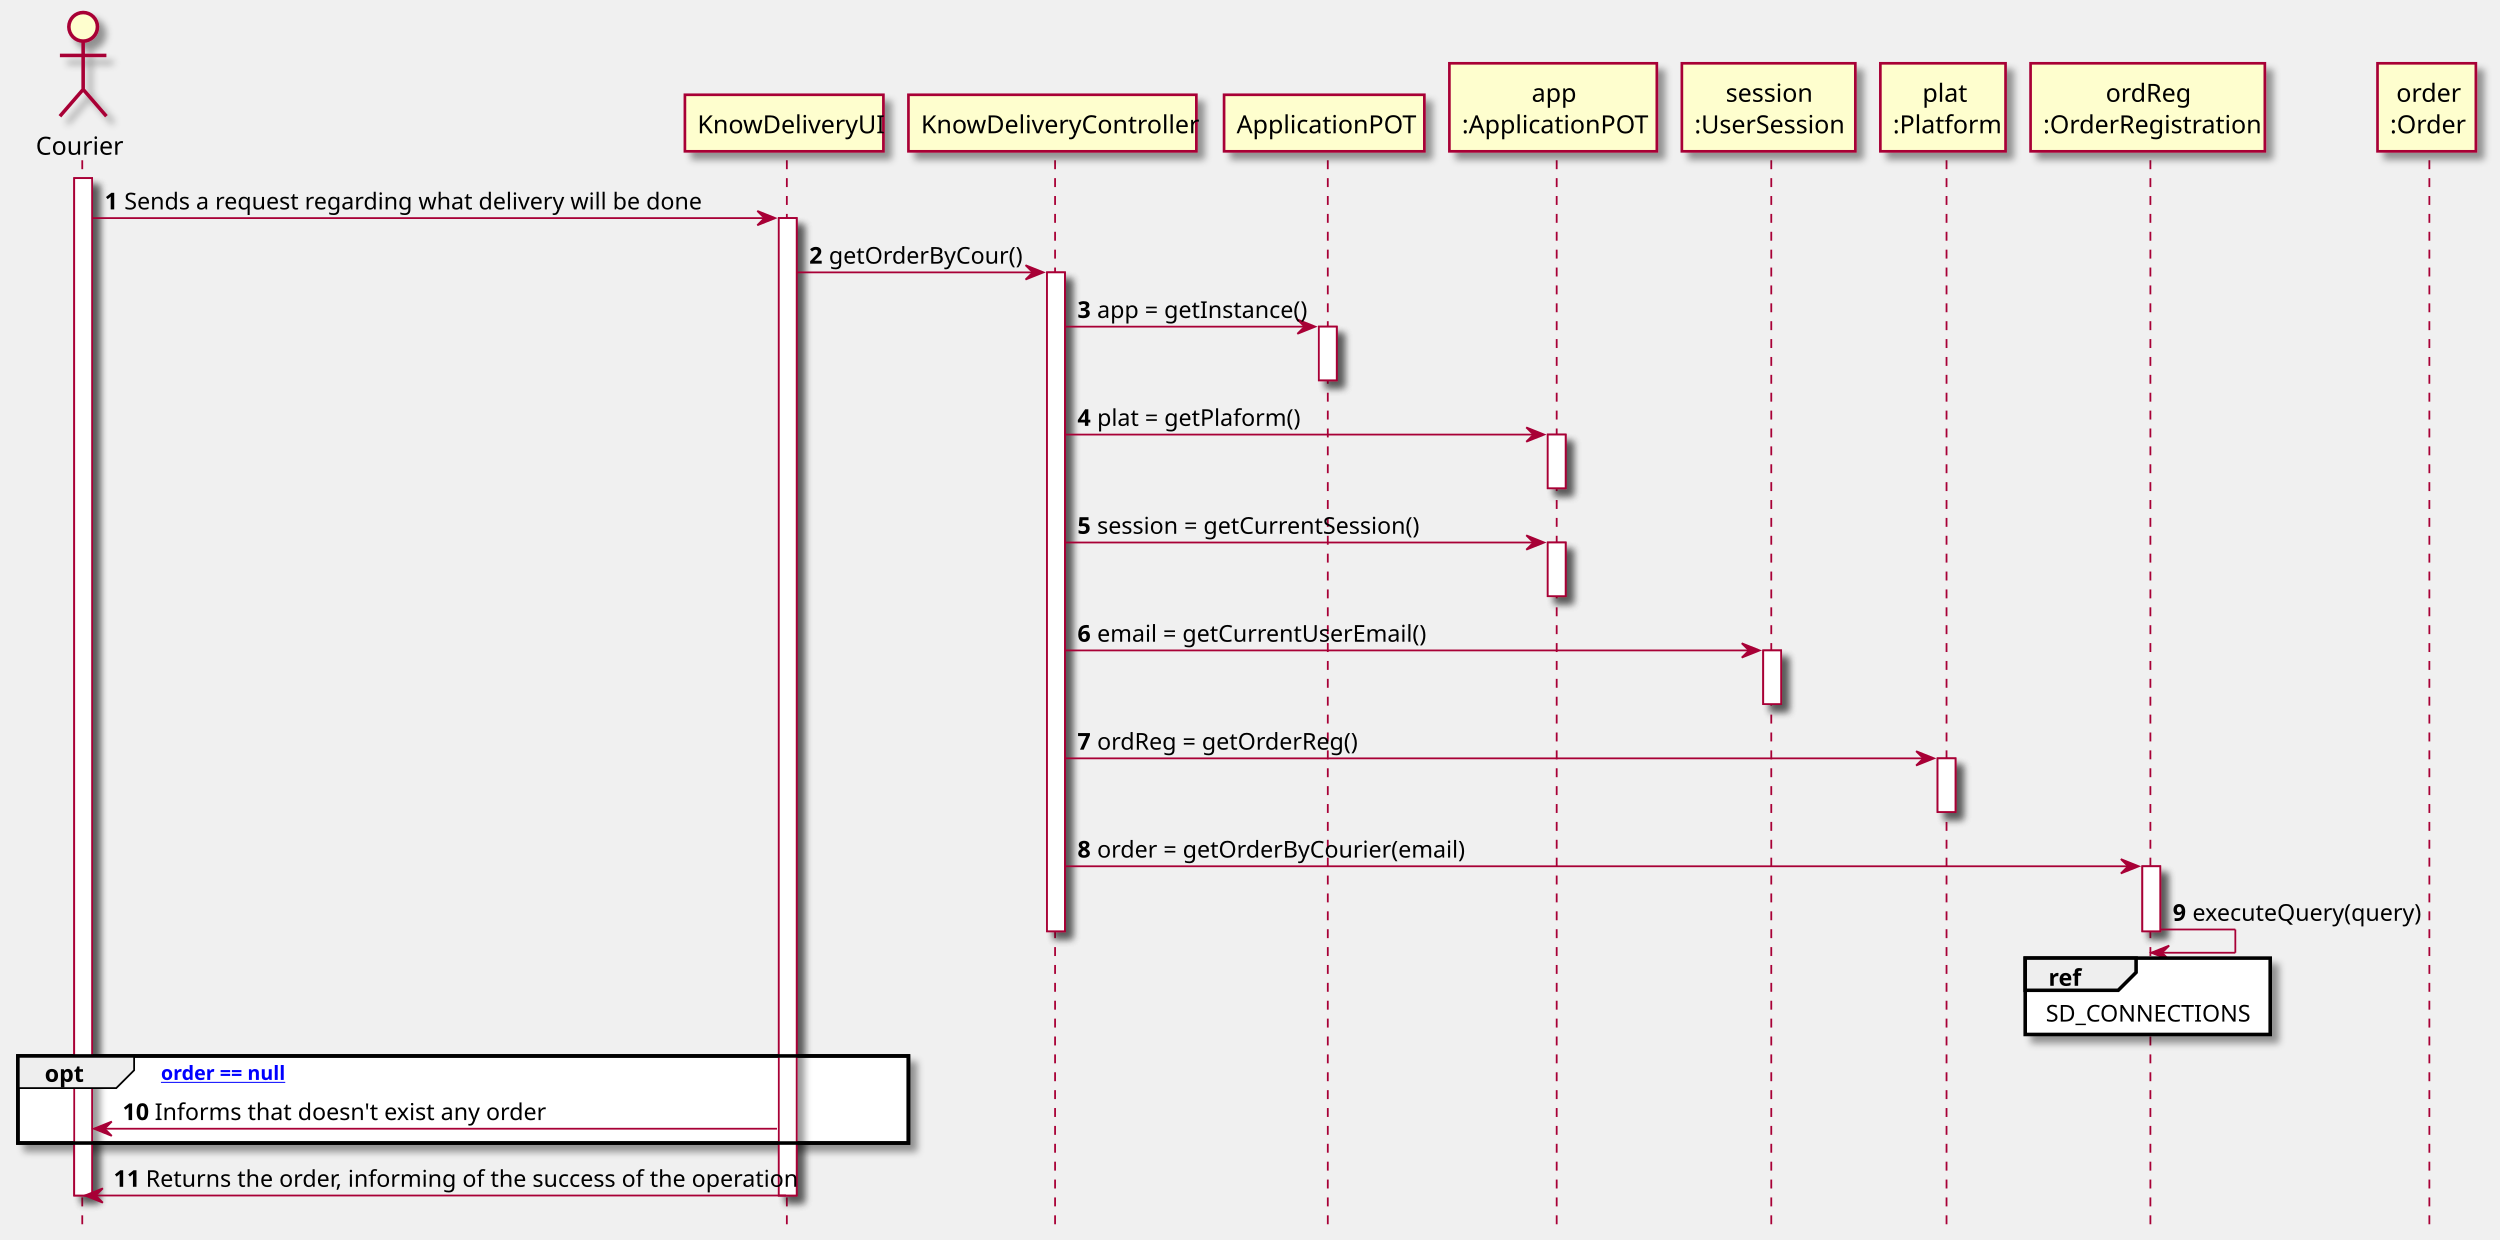
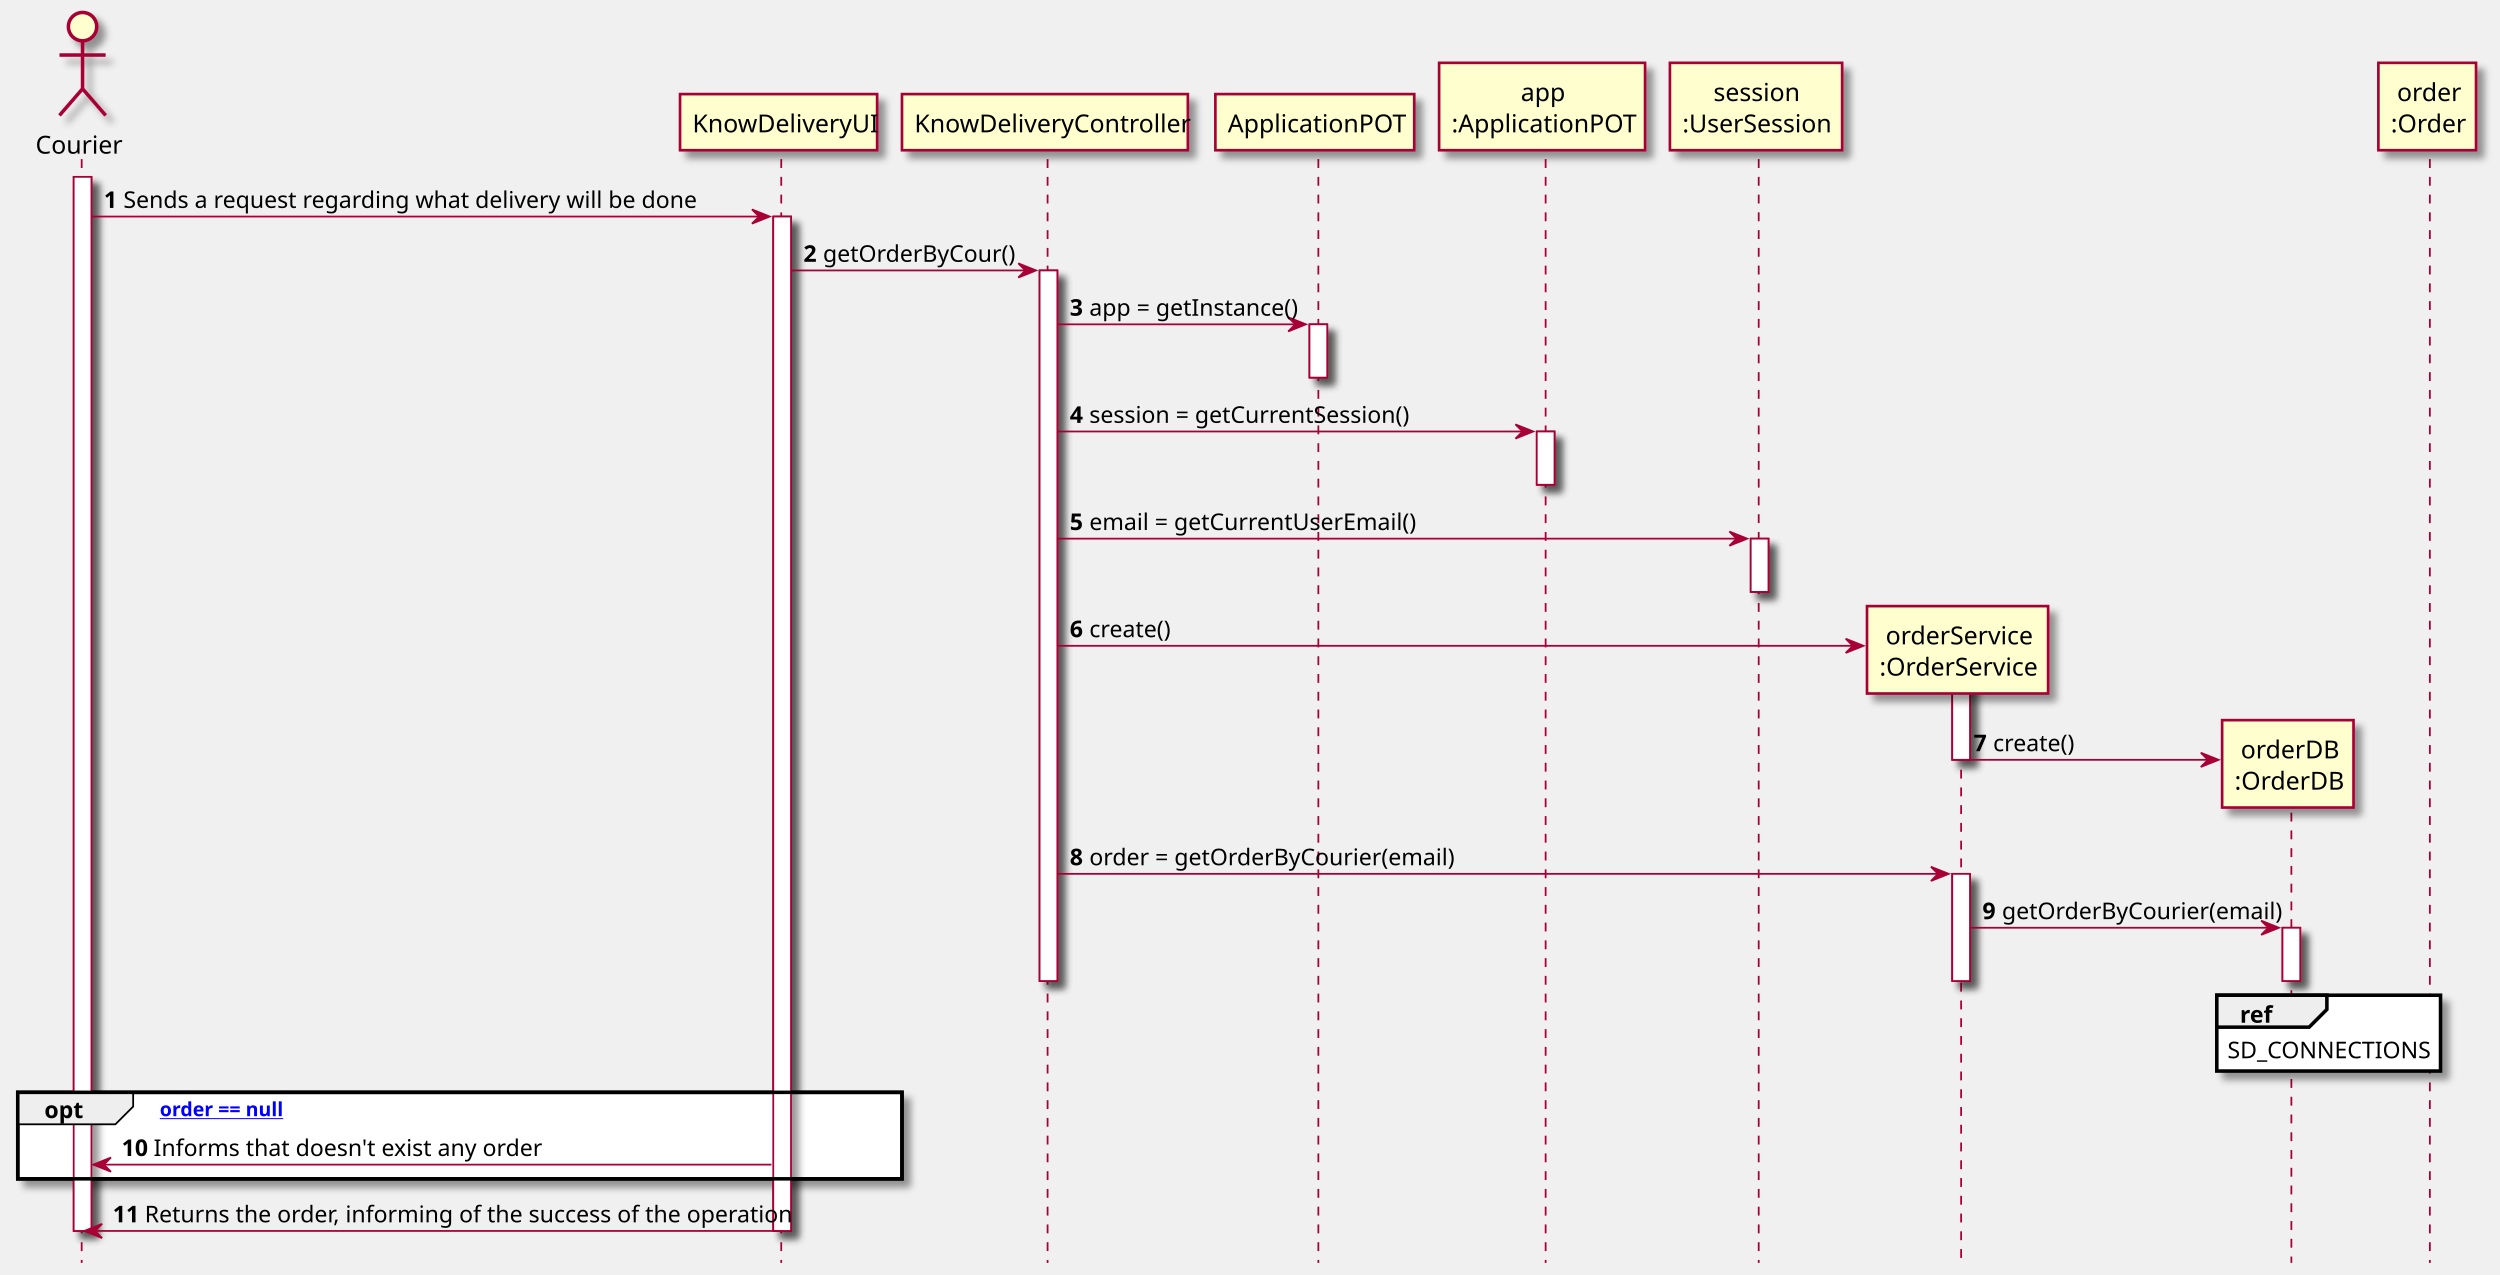
- <svg xmlns="http://www.w3.org/2000/svg" xmlns:xlink="http://www.w3.org/1999/xlink" contentScriptType="application/ecmascript" contentStyleType="text/css" height="693px" preserveAspectRatio="none" style="width:1398px;height:693px;" version="1.1" viewBox="0 0 1398 693" width="1398px" zoomAndPan="magnify">
+ <svg xmlns="http://www.w3.org/2000/svg" xmlns:xlink="http://www.w3.org/1999/xlink" contentScriptType="application/ecmascript" contentStyleType="text/css" height="718px" preserveAspectRatio="none" style="width:1408px;height:718px;" version="1.1" viewBox="0 0 1408 718" width="1408px" zoomAndPan="magnify">
  <defs>
-     <filter height="300%" id="f1e4l254xvhfok" width="300%" x="-1" y="-1">
+     <filter height="300%" id="f1puauuwts09n7" width="300%" x="-1" y="-1">
      <feGaussianBlur result="blurOut" stdDeviation="2.0" />
      <feColorMatrix in="blurOut" result="blurOut2" type="matrix" values="0 0 0 0 0 0 0 0 0 0 0 0 0 0 0 0 0 0 .4 0" />
      <feOffset dx="4.0" dy="4.0" in="blurOut2" result="blurOut3" />
      <feBlend in="SourceGraphic" in2="blurOut3" mode="normal" />
    </filter>
  </defs>
  <g>
-     <rect fill="#FFFFFF" filter="url(#f1e4l254xvhfok)" height="568.922" style="stroke:#A80036;stroke-width:1.0;" width="10" x="41.5" y="99.609" />
-     <rect fill="#FFFFFF" filter="url(#f1e4l254xvhfok)" height="546.57" style="stroke:#A80036;stroke-width:1.0;" width="10" x="435.5" y="121.961" />
-     <rect fill="#FFFFFF" filter="url(#f1e4l254xvhfok)" height="368.461" style="stroke:#A80036;stroke-width:1.0;" width="10" x="585.5" y="152.312" />
-     <rect fill="#FFFFFF" filter="url(#f1e4l254xvhfok)" height="30" style="stroke:#A80036;stroke-width:1.0;" width="10" x="737.5" y="182.664" />
-     <rect fill="#FFFFFF" filter="url(#f1e4l254xvhfok)" height="30" style="stroke:#A80036;stroke-width:1.0;" width="10" x="865.5" y="243.016" />
-     <rect fill="#FFFFFF" filter="url(#f1e4l254xvhfok)" height="30" style="stroke:#A80036;stroke-width:1.0;" width="10" x="865.5" y="303.367" />
-     <rect fill="#FFFFFF" filter="url(#f1e4l254xvhfok)" height="30" style="stroke:#A80036;stroke-width:1.0;" width="10" x="986" y="363.719" />
-     <rect fill="#FFFFFF" filter="url(#f1e4l254xvhfok)" height="30" style="stroke:#A80036;stroke-width:1.0;" width="10" x="1083.5" y="424.07" />
-     <rect fill="#FFFFFF" filter="url(#f1e4l254xvhfok)" height="36.352" style="stroke:#A80036;stroke-width:1.0;" width="10" x="1198" y="484.422" />
-     <rect fill="#FFFFFF" filter="url(#f1e4l254xvhfok)" height="48.703" style="stroke:#000000;stroke-width:2.0;" width="498" x="10" y="590.477" />
-     <line style="stroke:#A80036;stroke-width:1.0;stroke-dasharray:5.0,5.0;" x1="46" x2="46" y1="89.609" y2="686.531" />
-     <line style="stroke:#A80036;stroke-width:1.0;stroke-dasharray:5.0,5.0;" x1="440" x2="440" y1="89.609" y2="686.531" />
-     <line style="stroke:#A80036;stroke-width:1.0;stroke-dasharray:5.0,5.0;" x1="590" x2="590" y1="89.609" y2="686.531" />
-     <line style="stroke:#A80036;stroke-width:1.0;stroke-dasharray:5.0,5.0;" x1="742.5" x2="742.5" y1="89.609" y2="686.531" />
-     <line style="stroke:#A80036;stroke-width:1.0;stroke-dasharray:5.0,5.0;" x1="870.5" x2="870.5" y1="89.609" y2="686.531" />
-     <line style="stroke:#A80036;stroke-width:1.0;stroke-dasharray:5.0,5.0;" x1="990.5" x2="990.5" y1="89.609" y2="686.531" />
-     <line style="stroke:#A80036;stroke-width:1.0;stroke-dasharray:5.0,5.0;" x1="1088.5" x2="1088.5" y1="89.609" y2="686.531" />
-     <line style="stroke:#A80036;stroke-width:1.0;stroke-dasharray:5.0,5.0;" x1="1202.5" x2="1202.5" y1="89.609" y2="686.531" />
-     <line style="stroke:#A80036;stroke-width:1.0;stroke-dasharray:5.0,5.0;" x1="1358.5" x2="1358.5" y1="89.609" y2="686.531" />
-     <text fill="#000000" font-family="sans-serif" font-size="14" lengthAdjust="spacingAndGlyphs" textLength="47" x="20" y="86.533">Courier</text>
-     <ellipse cx="46.5" cy="15" fill="#FEFECE" filter="url(#f1e4l254xvhfok)" rx="8" ry="8" style="stroke:#A80036;stroke-width:2.0;" />
-     <path d="M46.5,23 L46.5,50 M33.5,31 L59.5,31 M46.5,50 L33.5,65 M46.5,50 L59.5,65 " fill="none" filter="url(#f1e4l254xvhfok)" style="stroke:#A80036;stroke-width:2.0;" />
-     <rect fill="#FEFECE" filter="url(#f1e4l254xvhfok)" height="31.609" style="stroke:#A80036;stroke-width:1.5;" width="111" x="383" y="53" />
-     <text fill="#000000" font-family="sans-serif" font-size="14" lengthAdjust="spacingAndGlyphs" textLength="97" x="390" y="74.533">KnowDeliveryUI</text>
-     <rect fill="#FEFECE" filter="url(#f1e4l254xvhfok)" height="31.609" style="stroke:#A80036;stroke-width:1.5;" width="161" x="508" y="53" />
-     <text fill="#000000" font-family="sans-serif" font-size="14" lengthAdjust="spacingAndGlyphs" textLength="147" x="515" y="74.533">KnowDeliveryController</text>
-     <rect fill="#FEFECE" filter="url(#f1e4l254xvhfok)" height="31.609" style="stroke:#A80036;stroke-width:1.5;" width="112" x="684.5" y="53" />
-     <text fill="#000000" font-family="sans-serif" font-size="14" lengthAdjust="spacingAndGlyphs" textLength="98" x="691.5" y="74.533">ApplicationPOT</text>
-     <rect fill="#FEFECE" filter="url(#f1e4l254xvhfok)" height="49.219" style="stroke:#A80036;stroke-width:1.5;" width="116" x="810.5" y="35.391" />
-     <text fill="#000000" font-family="sans-serif" font-size="14" lengthAdjust="spacingAndGlyphs" textLength="24" x="856.5" y="56.924">app</text>
-     <text fill="#000000" font-family="sans-serif" font-size="14" lengthAdjust="spacingAndGlyphs" textLength="102" x="817.5" y="74.533">:ApplicationPOT</text>
-     <rect fill="#FEFECE" filter="url(#f1e4l254xvhfok)" height="49.219" style="stroke:#A80036;stroke-width:1.5;" width="97" x="940.5" y="35.391" />
-     <text fill="#000000" font-family="sans-serif" font-size="14" lengthAdjust="spacingAndGlyphs" textLength="48" x="965" y="56.924">session</text>
-     <text fill="#000000" font-family="sans-serif" font-size="14" lengthAdjust="spacingAndGlyphs" textLength="83" x="947.5" y="74.533">:UserSession</text>
-     <rect fill="#FEFECE" filter="url(#f1e4l254xvhfok)" height="49.219" style="stroke:#A80036;stroke-width:1.5;" width="70" x="1051.5" y="35.391" />
-     <text fill="#000000" font-family="sans-serif" font-size="14" lengthAdjust="spacingAndGlyphs" textLength="23" x="1075" y="56.924">plat</text>
-     <text fill="#000000" font-family="sans-serif" font-size="14" lengthAdjust="spacingAndGlyphs" textLength="56" x="1058.5" y="74.533">:Platform</text>
-     <rect fill="#FEFECE" filter="url(#f1e4l254xvhfok)" height="49.219" style="stroke:#A80036;stroke-width:1.5;" width="131" x="1135.5" y="35.391" />
-     <text fill="#000000" font-family="sans-serif" font-size="14" lengthAdjust="spacingAndGlyphs" textLength="47" x="1177.5" y="56.924">ordReg</text>
-     <text fill="#000000" font-family="sans-serif" font-size="14" lengthAdjust="spacingAndGlyphs" textLength="117" x="1142.5" y="74.533">:OrderRegistration</text>
-     <rect fill="#FEFECE" filter="url(#f1e4l254xvhfok)" height="49.219" style="stroke:#A80036;stroke-width:1.5;" width="55" x="1329.5" y="35.391" />
-     <text fill="#000000" font-family="sans-serif" font-size="14" lengthAdjust="spacingAndGlyphs" textLength="34" x="1340" y="56.924">order</text>
-     <text fill="#000000" font-family="sans-serif" font-size="14" lengthAdjust="spacingAndGlyphs" textLength="41" x="1336.5" y="74.533">:Order</text>
-     <rect fill="#FFFFFF" filter="url(#f1e4l254xvhfok)" height="568.922" style="stroke:#A80036;stroke-width:1.0;" width="10" x="41.5" y="99.609" />
-     <rect fill="#FFFFFF" filter="url(#f1e4l254xvhfok)" height="546.57" style="stroke:#A80036;stroke-width:1.0;" width="10" x="435.5" y="121.961" />
-     <rect fill="#FFFFFF" filter="url(#f1e4l254xvhfok)" height="368.461" style="stroke:#A80036;stroke-width:1.0;" width="10" x="585.5" y="152.312" />
-     <rect fill="#FFFFFF" filter="url(#f1e4l254xvhfok)" height="30" style="stroke:#A80036;stroke-width:1.0;" width="10" x="737.5" y="182.664" />
-     <rect fill="#FFFFFF" filter="url(#f1e4l254xvhfok)" height="30" style="stroke:#A80036;stroke-width:1.0;" width="10" x="865.5" y="243.016" />
-     <rect fill="#FFFFFF" filter="url(#f1e4l254xvhfok)" height="30" style="stroke:#A80036;stroke-width:1.0;" width="10" x="865.5" y="303.367" />
-     <rect fill="#FFFFFF" filter="url(#f1e4l254xvhfok)" height="30" style="stroke:#A80036;stroke-width:1.0;" width="10" x="986" y="363.719" />
-     <rect fill="#FFFFFF" filter="url(#f1e4l254xvhfok)" height="30" style="stroke:#A80036;stroke-width:1.0;" width="10" x="1083.5" y="424.07" />
-     <rect fill="#FFFFFF" filter="url(#f1e4l254xvhfok)" height="36.352" style="stroke:#A80036;stroke-width:1.0;" width="10" x="1198" y="484.422" />
+     <rect fill="#FFFFFF" filter="url(#f1puauuwts09n7)" height="593.656" style="stroke:#A80036;stroke-width:1.0;" width="10" x="41.5" y="99.609" />
+     <rect fill="#FFFFFF" filter="url(#f1puauuwts09n7)" height="571.305" style="stroke:#A80036;stroke-width:1.0;" width="10" x="435.5" y="121.961" />
+     <rect fill="#FFFFFF" filter="url(#f1puauuwts09n7)" height="400.195" style="stroke:#A80036;stroke-width:1.0;" width="10" x="585.5" y="152.312" />
+     <rect fill="#FFFFFF" filter="url(#f1puauuwts09n7)" height="30" style="stroke:#A80036;stroke-width:1.0;" width="10" x="737.5" y="182.664" />
+     <rect fill="#FFFFFF" filter="url(#f1puauuwts09n7)" height="30" style="stroke:#A80036;stroke-width:1.0;" width="10" x="865.5" y="243.016" />
+     <rect fill="#FFFFFF" filter="url(#f1puauuwts09n7)" height="30" style="stroke:#A80036;stroke-width:1.0;" width="10" x="986" y="303.367" />
+     <rect fill="#FFFFFF" filter="url(#f1puauuwts09n7)" height="54.219" style="stroke:#A80036;stroke-width:1.0;" width="10" x="1099.5" y="373.719" />
+     <rect fill="#FFFFFF" filter="url(#f1puauuwts09n7)" height="60.352" style="stroke:#A80036;stroke-width:1.0;" width="10" x="1099.5" y="492.156" />
+     <rect fill="#FFFFFF" filter="url(#f1puauuwts09n7)" height="30" style="stroke:#A80036;stroke-width:1.0;" width="10" x="1285.5" y="522.508" />
+     <rect fill="#FFFFFF" filter="url(#f1puauuwts09n7)" height="48.703" style="stroke:#000000;stroke-width:2.0;" width="498" x="10" y="615.211" />
+     <line style="stroke:#A80036;stroke-width:1.0;stroke-dasharray:5.0,5.0;" x1="46" x2="46" y1="89.609" y2="711.266" />
+     <line style="stroke:#A80036;stroke-width:1.0;stroke-dasharray:5.0,5.0;" x1="440" x2="440" y1="89.609" y2="711.266" />
+     <line style="stroke:#A80036;stroke-width:1.0;stroke-dasharray:5.0,5.0;" x1="590" x2="590" y1="89.609" y2="711.266" />
+     <line style="stroke:#A80036;stroke-width:1.0;stroke-dasharray:5.0,5.0;" x1="742.5" x2="742.5" y1="89.609" y2="711.266" />
+     <line style="stroke:#A80036;stroke-width:1.0;stroke-dasharray:5.0,5.0;" x1="870.5" x2="870.5" y1="89.609" y2="711.266" />
+     <line style="stroke:#A80036;stroke-width:1.0;stroke-dasharray:5.0,5.0;" x1="990.5" x2="990.5" y1="89.609" y2="711.266" />
+     <line style="stroke:#A80036;stroke-width:1.0;stroke-dasharray:5.0,5.0;" x1="1104.5" x2="1104.5" y1="383.477" y2="711.266" />
+     <line style="stroke:#A80036;stroke-width:1.0;stroke-dasharray:5.0,5.0;" x1="1290.5" x2="1290.5" y1="447.695" y2="711.266" />
+     <line style="stroke:#A80036;stroke-width:1.0;stroke-dasharray:5.0,5.0;" x1="1368.5" x2="1368.5" y1="89.609" y2="711.266" />
+     <text fill="#000000" font-family="sans-serif" font-size="14" lengthAdjust="spacing" textLength="47" x="20" y="86.533">Courier</text>
+     <ellipse cx="46.5" cy="15" fill="#FEFECE" filter="url(#f1puauuwts09n7)" rx="8" ry="8" style="stroke:#A80036;stroke-width:2.0;" />
+     <path d="M46.5,23 L46.5,50 M33.5,31 L59.5,31 M46.5,50 L33.5,65 M46.5,50 L59.5,65 " fill="none" filter="url(#f1puauuwts09n7)" style="stroke:#A80036;stroke-width:2.0;" />
+     <rect fill="#FEFECE" filter="url(#f1puauuwts09n7)" height="31.609" style="stroke:#A80036;stroke-width:1.5;" width="111" x="383" y="53" />
+     <text fill="#000000" font-family="sans-serif" font-size="14" lengthAdjust="spacing" textLength="97" x="390" y="74.533">KnowDeliveryUI</text>
+     <rect fill="#FEFECE" filter="url(#f1puauuwts09n7)" height="31.609" style="stroke:#A80036;stroke-width:1.5;" width="161" x="508" y="53" />
+     <text fill="#000000" font-family="sans-serif" font-size="14" lengthAdjust="spacing" textLength="147" x="515" y="74.533">KnowDeliveryController</text>
+     <rect fill="#FEFECE" filter="url(#f1puauuwts09n7)" height="31.609" style="stroke:#A80036;stroke-width:1.5;" width="112" x="684.5" y="53" />
+     <text fill="#000000" font-family="sans-serif" font-size="14" lengthAdjust="spacing" textLength="98" x="691.5" y="74.533">ApplicationPOT</text>
+     <rect fill="#FEFECE" filter="url(#f1puauuwts09n7)" height="49.219" style="stroke:#A80036;stroke-width:1.5;" width="116" x="810.5" y="35.391" />
+     <text fill="#000000" font-family="sans-serif" font-size="14" lengthAdjust="spacing" textLength="24" x="856.5" y="56.924">app</text>
+     <text fill="#000000" font-family="sans-serif" font-size="14" lengthAdjust="spacing" textLength="102" x="817.5" y="74.533">:ApplicationPOT</text>
+     <rect fill="#FEFECE" filter="url(#f1puauuwts09n7)" height="49.219" style="stroke:#A80036;stroke-width:1.5;" width="97" x="940.5" y="35.391" />
+     <text fill="#000000" font-family="sans-serif" font-size="14" lengthAdjust="spacing" textLength="48" x="965" y="56.924">session</text>
+     <text fill="#000000" font-family="sans-serif" font-size="14" lengthAdjust="spacing" textLength="83" x="947.5" y="74.533">:UserSession</text>
+     <rect fill="#FEFECE" filter="url(#f1puauuwts09n7)" height="49.219" style="stroke:#A80036;stroke-width:1.5;" width="55" x="1339.5" y="35.391" />
+     <text fill="#000000" font-family="sans-serif" font-size="14" lengthAdjust="spacing" textLength="34" x="1350" y="56.924">order</text>
+     <text fill="#000000" font-family="sans-serif" font-size="14" lengthAdjust="spacing" textLength="41" x="1346.5" y="74.533">:Order</text>
+     <rect fill="#FFFFFF" filter="url(#f1puauuwts09n7)" height="593.656" style="stroke:#A80036;stroke-width:1.0;" width="10" x="41.5" y="99.609" />
+     <rect fill="#FFFFFF" filter="url(#f1puauuwts09n7)" height="571.305" style="stroke:#A80036;stroke-width:1.0;" width="10" x="435.5" y="121.961" />
+     <rect fill="#FFFFFF" filter="url(#f1puauuwts09n7)" height="400.195" style="stroke:#A80036;stroke-width:1.0;" width="10" x="585.5" y="152.312" />
+     <rect fill="#FFFFFF" filter="url(#f1puauuwts09n7)" height="30" style="stroke:#A80036;stroke-width:1.0;" width="10" x="737.5" y="182.664" />
+     <rect fill="#FFFFFF" filter="url(#f1puauuwts09n7)" height="30" style="stroke:#A80036;stroke-width:1.0;" width="10" x="865.5" y="243.016" />
+     <rect fill="#FFFFFF" filter="url(#f1puauuwts09n7)" height="30" style="stroke:#A80036;stroke-width:1.0;" width="10" x="986" y="303.367" />
+     <rect fill="#FFFFFF" filter="url(#f1puauuwts09n7)" height="54.219" style="stroke:#A80036;stroke-width:1.0;" width="10" x="1099.5" y="373.719" />
+     <rect fill="#FFFFFF" filter="url(#f1puauuwts09n7)" height="60.352" style="stroke:#A80036;stroke-width:1.0;" width="10" x="1099.5" y="492.156" />
+     <rect fill="#FFFFFF" filter="url(#f1puauuwts09n7)" height="30" style="stroke:#A80036;stroke-width:1.0;" width="10" x="1285.5" y="522.508" />
    <polygon fill="#A80036" points="423.5,117.961,433.5,121.961,423.5,125.961,427.5,121.961" style="stroke:#A80036;stroke-width:1.0;" />
    <line style="stroke:#A80036;stroke-width:1.0;" x1="51.5" x2="429.5" y1="121.961" y2="121.961" />
-     <text fill="#000000" font-family="sans-serif" font-size="13" font-weight="bold" lengthAdjust="spacingAndGlyphs" textLength="7" x="58.5" y="117.105">1</text>
-     <text fill="#000000" font-family="sans-serif" font-size="13" lengthAdjust="spacingAndGlyphs" textLength="302" x="69.5" y="117.105">Sends a request regarding what delivery will be done</text>
+     <text fill="#000000" font-family="sans-serif" font-size="13" font-weight="bold" lengthAdjust="spacing" textLength="7" x="58.5" y="117.105">1</text>
+     <text fill="#000000" font-family="sans-serif" font-size="13" lengthAdjust="spacing" textLength="302" x="69.5" y="117.105">Sends a request regarding what delivery will be done</text>
    <polygon fill="#A80036" points="573.5,148.312,583.5,152.312,573.5,156.312,577.5,152.312" style="stroke:#A80036;stroke-width:1.0;" />
    <line style="stroke:#A80036;stroke-width:1.0;" x1="445.5" x2="579.5" y1="152.312" y2="152.312" />
-     <text fill="#000000" font-family="sans-serif" font-size="13" font-weight="bold" lengthAdjust="spacingAndGlyphs" textLength="7" x="452.5" y="147.456">2</text>
-     <text fill="#000000" font-family="sans-serif" font-size="13" lengthAdjust="spacingAndGlyphs" textLength="101" x="463.5" y="147.456">getOrderByCour()</text>
+     <text fill="#000000" font-family="sans-serif" font-size="13" font-weight="bold" lengthAdjust="spacing" textLength="7" x="452.5" y="147.456">2</text>
+     <text fill="#000000" font-family="sans-serif" font-size="13" lengthAdjust="spacing" textLength="101" x="463.5" y="147.456">getOrderByCour()</text>
    <polygon fill="#A80036" points="725.5,178.664,735.5,182.664,725.5,186.664,729.5,182.664" style="stroke:#A80036;stroke-width:1.0;" />
    <line style="stroke:#A80036;stroke-width:1.0;" x1="595.5" x2="731.5" y1="182.664" y2="182.664" />
-     <text fill="#000000" font-family="sans-serif" font-size="13" font-weight="bold" lengthAdjust="spacingAndGlyphs" textLength="7" x="602.5" y="177.808">3</text>
-     <text fill="#000000" font-family="sans-serif" font-size="13" lengthAdjust="spacingAndGlyphs" textLength="112" x="613.5" y="177.808">app = getInstance()</text>
+     <text fill="#000000" font-family="sans-serif" font-size="13" font-weight="bold" lengthAdjust="spacing" textLength="7" x="602.5" y="177.808">3</text>
+     <text fill="#000000" font-family="sans-serif" font-size="13" lengthAdjust="spacing" textLength="112" x="613.5" y="177.808">app = getInstance()</text>
    <polygon fill="#A80036" points="853.5,239.016,863.5,243.016,853.5,247.016,857.5,243.016" style="stroke:#A80036;stroke-width:1.0;" />
    <line style="stroke:#A80036;stroke-width:1.0;" x1="595.5" x2="859.5" y1="243.016" y2="243.016" />
-     <text fill="#000000" font-family="sans-serif" font-size="13" font-weight="bold" lengthAdjust="spacingAndGlyphs" textLength="7" x="602.5" y="238.159">4</text>
-     <text fill="#000000" font-family="sans-serif" font-size="13" lengthAdjust="spacingAndGlyphs" textLength="107" x="613.5" y="238.159">plat = getPlaform()</text>
-     <polygon fill="#A80036" points="853.5,299.367,863.5,303.367,853.5,307.367,857.5,303.367" style="stroke:#A80036;stroke-width:1.0;" />
-     <line style="stroke:#A80036;stroke-width:1.0;" x1="595.5" x2="859.5" y1="303.367" y2="303.367" />
-     <text fill="#000000" font-family="sans-serif" font-size="13" font-weight="bold" lengthAdjust="spacingAndGlyphs" textLength="7" x="602.5" y="298.511">5</text>
-     <text fill="#000000" font-family="sans-serif" font-size="13" lengthAdjust="spacingAndGlyphs" textLength="176" x="613.5" y="298.511">session = getCurrentSession()</text>
-     <polygon fill="#A80036" points="974,359.719,984,363.719,974,367.719,978,363.719" style="stroke:#A80036;stroke-width:1.0;" />
-     <line style="stroke:#A80036;stroke-width:1.0;" x1="595.5" x2="980" y1="363.719" y2="363.719" />
-     <text fill="#000000" font-family="sans-serif" font-size="13" font-weight="bold" lengthAdjust="spacingAndGlyphs" textLength="7" x="602.5" y="358.862">6</text>
-     <text fill="#000000" font-family="sans-serif" font-size="13" lengthAdjust="spacingAndGlyphs" textLength="175" x="613.5" y="358.862">email = getCurrentUserEmail()</text>
-     <polygon fill="#A80036" points="1071.5,420.07,1081.5,424.07,1071.5,428.07,1075.5,424.07" style="stroke:#A80036;stroke-width:1.0;" />
-     <line style="stroke:#A80036;stroke-width:1.0;" x1="595.5" x2="1077.5" y1="424.07" y2="424.07" />
-     <text fill="#000000" font-family="sans-serif" font-size="13" font-weight="bold" lengthAdjust="spacingAndGlyphs" textLength="7" x="602.5" y="419.214">7</text>
-     <text fill="#000000" font-family="sans-serif" font-size="13" lengthAdjust="spacingAndGlyphs" textLength="138" x="613.5" y="419.214">ordReg = getOrderReg()</text>
-     <polygon fill="#A80036" points="1186,480.422,1196,484.422,1186,488.422,1190,484.422" style="stroke:#A80036;stroke-width:1.0;" />
-     <line style="stroke:#A80036;stroke-width:1.0;" x1="595.5" x2="1192" y1="484.422" y2="484.422" />
-     <text fill="#000000" font-family="sans-serif" font-size="13" font-weight="bold" lengthAdjust="spacingAndGlyphs" textLength="7" x="602.5" y="479.565">8</text>
-     <text fill="#000000" font-family="sans-serif" font-size="13" lengthAdjust="spacingAndGlyphs" textLength="191" x="613.5" y="479.565">order = getOrderByCourier(email)</text>
-     <line style="stroke:#A80036;stroke-width:1.0;" x1="1208" x2="1250" y1="519.773" y2="519.773" />
-     <line style="stroke:#A80036;stroke-width:1.0;" x1="1250" x2="1250" y1="519.773" y2="532.773" />
-     <line style="stroke:#A80036;stroke-width:1.0;" x1="1203" x2="1250" y1="532.773" y2="532.773" />
-     <polygon fill="#A80036" points="1213,528.773,1203,532.773,1213,536.773,1209,532.773" style="stroke:#A80036;stroke-width:1.0;" />
-     <text fill="#000000" font-family="sans-serif" font-size="13" font-weight="bold" lengthAdjust="spacingAndGlyphs" textLength="7" x="1215" y="514.917">9</text>
-     <text fill="#000000" font-family="sans-serif" font-size="13" lengthAdjust="spacingAndGlyphs" textLength="121" x="1226" y="514.917">executeQuery(query)</text>
-     <rect fill="#FFFFFF" filter="url(#f1e4l254xvhfok)" height="42.703" style="stroke:#000000;stroke-width:2.0;" width="137" x="1132.5" y="535.773" />
-     <polygon fill="#EEEEEE" points="1132.5,535.773,1194.5,535.773,1194.5,543.773,1184.5,553.773,1132.5,553.773,1132.5,535.773" style="stroke:#000000;stroke-width:2.0;" />
-     <text fill="#000000" font-family="sans-serif" font-size="13" font-weight="bold" lengthAdjust="spacingAndGlyphs" textLength="17" x="1145.5" y="551.269">ref</text>
-     <text fill="#000000" font-family="sans-serif" font-size="13" lengthAdjust="spacingAndGlyphs" textLength="118" x="1144" y="571.269">SD_CONNECTIONS</text>
-     <path d="M10,590.477 L75,590.477 L75,598.477 L65,608.477 L10,608.477 L10,590.477 " fill="#EEEEEE" style="stroke:#000000;stroke-width:1.0;" />
-     <rect fill="none" height="48.703" style="stroke:#000000;stroke-width:2.0;" width="498" x="10" y="590.477" />
-     <text fill="#000000" font-family="sans-serif" font-size="13" font-weight="bold" lengthAdjust="spacingAndGlyphs" textLength="20" x="25" y="604.972">opt</text>
+     <text fill="#000000" font-family="sans-serif" font-size="13" font-weight="bold" lengthAdjust="spacing" textLength="7" x="602.5" y="238.159">4</text>
+     <text fill="#000000" font-family="sans-serif" font-size="13" lengthAdjust="spacing" textLength="176" x="613.5" y="238.159">session = getCurrentSession()</text>
+     <polygon fill="#A80036" points="974,299.367,984,303.367,974,307.367,978,303.367" style="stroke:#A80036;stroke-width:1.0;" />
+     <line style="stroke:#A80036;stroke-width:1.0;" x1="595.5" x2="980" y1="303.367" y2="303.367" />
+     <text fill="#000000" font-family="sans-serif" font-size="13" font-weight="bold" lengthAdjust="spacing" textLength="7" x="602.5" y="298.511">5</text>
+     <text fill="#000000" font-family="sans-serif" font-size="13" lengthAdjust="spacing" textLength="175" x="613.5" y="298.511">email = getCurrentUserEmail()</text>
+     <polygon fill="#A80036" points="1039.5,359.719,1049.5,363.719,1039.5,367.719,1043.5,363.719" style="stroke:#A80036;stroke-width:1.0;" />
+     <line style="stroke:#A80036;stroke-width:1.0;" x1="595.5" x2="1045.5" y1="363.719" y2="363.719" />
+     <text fill="#000000" font-family="sans-serif" font-size="13" font-weight="bold" lengthAdjust="spacing" textLength="7" x="602.5" y="358.862">6</text>
+     <text fill="#000000" font-family="sans-serif" font-size="13" lengthAdjust="spacing" textLength="44" x="613.5" y="358.862">create()</text>
+     <rect fill="#FEFECE" filter="url(#f1puauuwts09n7)" height="49.219" style="stroke:#A80036;stroke-width:1.5;" width="102" x="1051.5" y="341.367" />
+     <text fill="#000000" font-family="sans-serif" font-size="14" lengthAdjust="spacing" textLength="81" x="1062" y="362.9">orderService</text>
+     <text fill="#000000" font-family="sans-serif" font-size="14" lengthAdjust="spacing" textLength="88" x="1058.5" y="380.51">:OrderService</text>
+     <polygon fill="#A80036" points="1239.5,423.938,1249.5,427.938,1239.5,431.938,1243.5,427.938" style="stroke:#A80036;stroke-width:1.0;" />
+     <line style="stroke:#A80036;stroke-width:1.0;" x1="1104.5" x2="1245.5" y1="427.938" y2="427.938" />
+     <text fill="#000000" font-family="sans-serif" font-size="13" font-weight="bold" lengthAdjust="spacing" textLength="7" x="1111.5" y="423.081">7</text>
+     <text fill="#000000" font-family="sans-serif" font-size="13" lengthAdjust="spacing" textLength="44" x="1122.5" y="423.081">create()</text>
+     <rect fill="#FEFECE" filter="url(#f1puauuwts09n7)" height="49.219" style="stroke:#A80036;stroke-width:1.5;" width="74" x="1251.5" y="405.586" />
+     <text fill="#000000" font-family="sans-serif" font-size="14" lengthAdjust="spacing" textLength="53" x="1262" y="427.119">orderDB</text>
+     <text fill="#000000" font-family="sans-serif" font-size="14" lengthAdjust="spacing" textLength="60" x="1258.5" y="444.728">:OrderDB</text>
+     <polygon fill="#A80036" points="1087.5,488.156,1097.5,492.156,1087.5,496.156,1091.5,492.156" style="stroke:#A80036;stroke-width:1.0;" />
+     <line style="stroke:#A80036;stroke-width:1.0;" x1="595.5" x2="1093.5" y1="492.156" y2="492.156" />
+     <text fill="#000000" font-family="sans-serif" font-size="13" font-weight="bold" lengthAdjust="spacing" textLength="7" x="602.5" y="487.3">8</text>
+     <text fill="#000000" font-family="sans-serif" font-size="13" lengthAdjust="spacing" textLength="191" x="613.5" y="487.3">order = getOrderByCourier(email)</text>
+     <polygon fill="#A80036" points="1273.5,518.508,1283.5,522.508,1273.5,526.508,1277.5,522.508" style="stroke:#A80036;stroke-width:1.0;" />
+     <line style="stroke:#A80036;stroke-width:1.0;" x1="1109.5" x2="1279.5" y1="522.508" y2="522.508" />
+     <text fill="#000000" font-family="sans-serif" font-size="13" font-weight="bold" lengthAdjust="spacing" textLength="7" x="1116.5" y="517.651">9</text>
+     <text fill="#000000" font-family="sans-serif" font-size="13" lengthAdjust="spacing" textLength="146" x="1127.5" y="517.651">getOrderByCourier(email)</text>
+     <rect fill="#FFFFFF" filter="url(#f1puauuwts09n7)" height="42.703" style="stroke:#000000;stroke-width:2.0;" width="126" x="1248.5" y="560.508" />
+     <polygon fill="#EEEEEE" points="1248.5,560.508,1310.5,560.508,1310.5,568.508,1300.5,578.508,1248.5,578.508,1248.5,560.508" style="stroke:#000000;stroke-width:2.0;" />
+     <text fill="#000000" font-family="sans-serif" font-size="13" font-weight="bold" lengthAdjust="spacing" textLength="17" x="1261.5" y="576.003">ref</text>
+     <text fill="#000000" font-family="sans-serif" font-size="13" lengthAdjust="spacing" textLength="118" x="1254.5" y="596.003">SD_CONNECTIONS</text>
+     <path d="M10,615.211 L75,615.211 L75,623.211 L65,633.211 L10,633.211 L10,615.211 " fill="#EEEEEE" style="stroke:#000000;stroke-width:1.0;" />
+     <rect fill="none" height="48.703" style="stroke:#000000;stroke-width:2.0;" width="498" x="10" y="615.211" />
+     <text fill="#000000" font-family="sans-serif" font-size="13" font-weight="bold" lengthAdjust="spacing" textLength="20" x="25" y="629.706">opt</text>
    <a href="" target="_top" title="" xlink:actuate="onRequest" xlink:href="" xlink:show="new" xlink:title="" xlink:type="simple">
-       <text fill="#0000FF" font-family="sans-serif" font-size="11" font-weight="bold" lengthAdjust="spacingAndGlyphs" text-decoration="underline" textLength="69" x="90" y="603.895">order == null</text>
+       <text fill="#0000FF" font-family="sans-serif" font-size="11" font-weight="bold" lengthAdjust="spacing" text-decoration="underline" textLength="69" x="90" y="628.63">order == null</text>
    </a>
-     <polygon fill="#A80036" points="62.5,627.18,52.5,631.18,62.5,635.18,58.5,631.18" style="stroke:#A80036;stroke-width:1.0;" />
-     <line style="stroke:#A80036;stroke-width:1.0;" x1="56.5" x2="434.5" y1="631.18" y2="631.18" />
-     <text fill="#000000" font-family="sans-serif" font-size="13" font-weight="bold" lengthAdjust="spacingAndGlyphs" textLength="14" x="68.5" y="626.323">10</text>
-     <text fill="#000000" font-family="sans-serif" font-size="13" lengthAdjust="spacingAndGlyphs" textLength="203" x="86.5" y="626.323">Informs that doesn't exist any order</text>
-     <polygon fill="#A80036" points="57.5,664.531,47.5,668.531,57.5,672.531,53.5,668.531" style="stroke:#A80036;stroke-width:1.0;" />
-     <line style="stroke:#A80036;stroke-width:1.0;" x1="51.5" x2="439.5" y1="668.531" y2="668.531" />
-     <text fill="#000000" font-family="sans-serif" font-size="13" font-weight="bold" lengthAdjust="spacingAndGlyphs" textLength="14" x="63.5" y="663.675">11</text>
-     <text fill="#000000" font-family="sans-serif" font-size="13" lengthAdjust="spacingAndGlyphs" textLength="342" x="81.5" y="663.675">Returns the order, informing of the success of the operation</text>
+     <polygon fill="#A80036" points="62.5,651.914,52.5,655.914,62.5,659.914,58.5,655.914" style="stroke:#A80036;stroke-width:1.0;" />
+     <line style="stroke:#A80036;stroke-width:1.0;" x1="56.5" x2="434.5" y1="655.914" y2="655.914" />
+     <text fill="#000000" font-family="sans-serif" font-size="13" font-weight="bold" lengthAdjust="spacing" textLength="14" x="68.5" y="651.058">10</text>
+     <text fill="#000000" font-family="sans-serif" font-size="13" lengthAdjust="spacing" textLength="203" x="86.5" y="651.058">Informs that doesn't exist any order</text>
+     <polygon fill="#A80036" points="57.5,689.266,47.5,693.266,57.5,697.266,53.5,693.266" style="stroke:#A80036;stroke-width:1.0;" />
+     <line style="stroke:#A80036;stroke-width:1.0;" x1="51.5" x2="439.5" y1="693.266" y2="693.266" />
+     <text fill="#000000" font-family="sans-serif" font-size="13" font-weight="bold" lengthAdjust="spacing" textLength="14" x="63.5" y="688.409">11</text>
+     <text fill="#000000" font-family="sans-serif" font-size="13" lengthAdjust="spacing" textLength="342" x="81.5" y="688.409">Returns the order, informing of the success of the operation</text>
  </g>
</svg>
